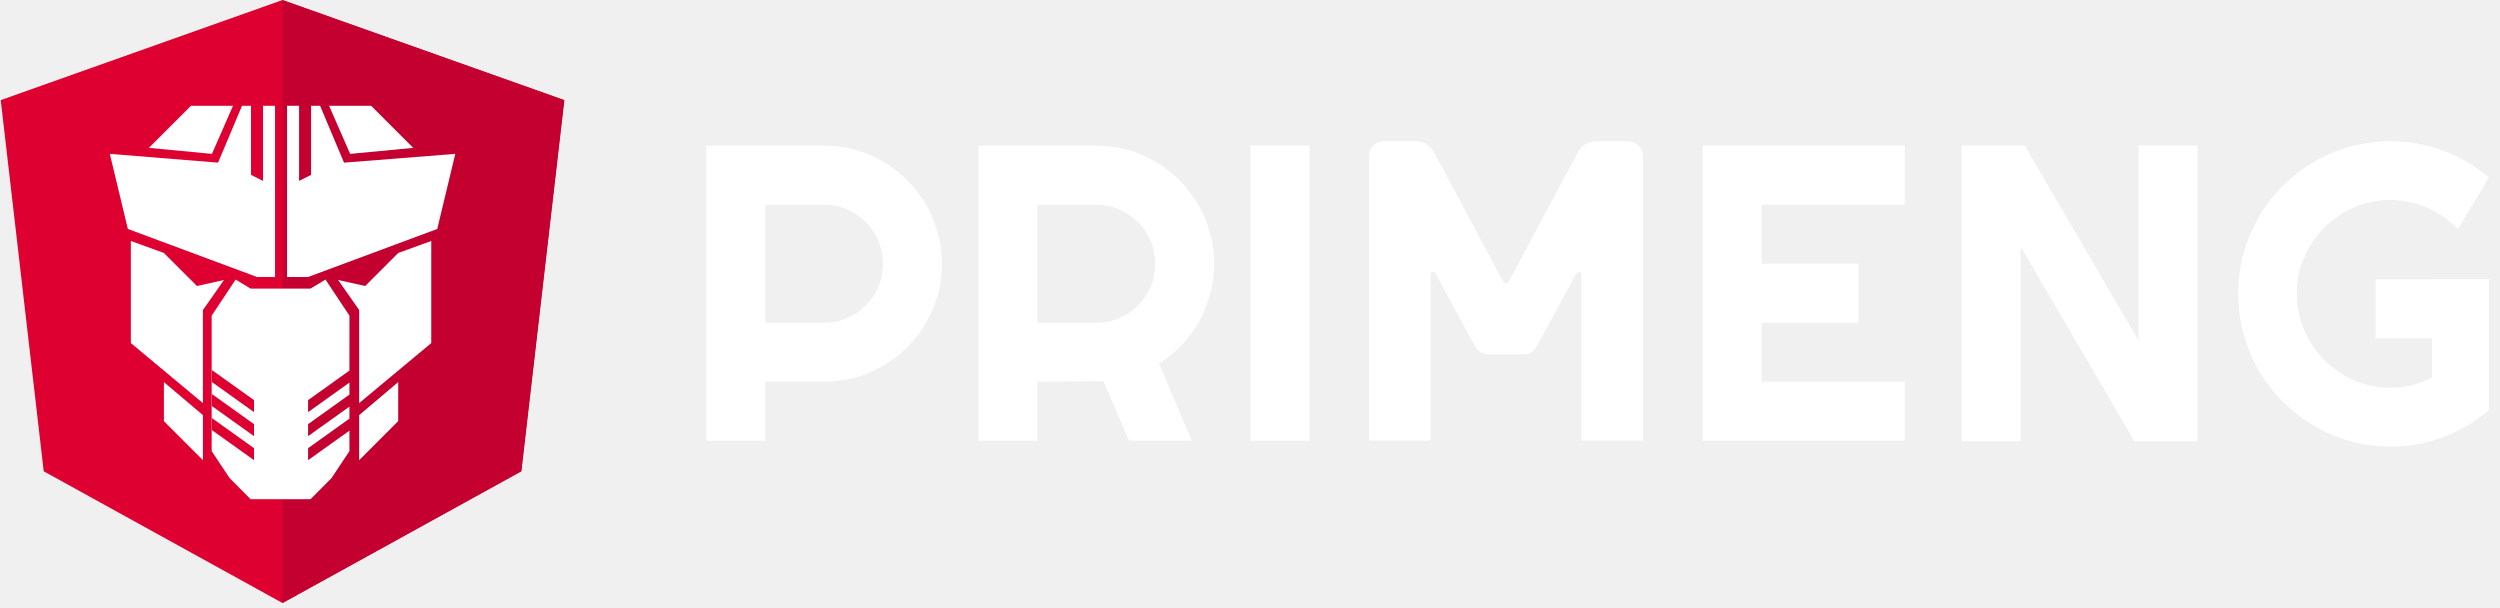
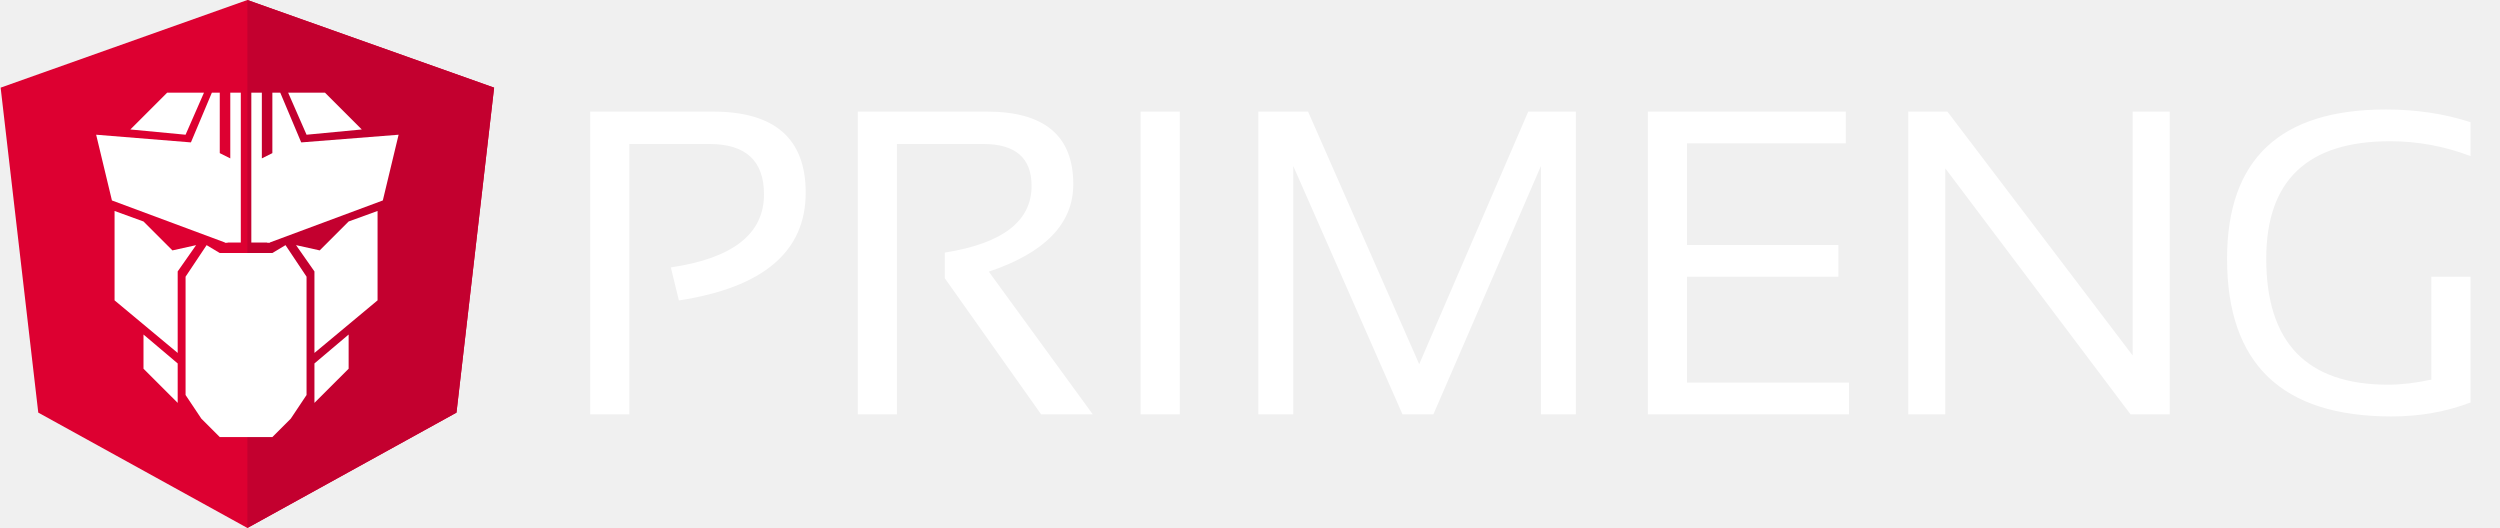
- <svg xmlns="http://www.w3.org/2000/svg" xmlns:xlink="http://www.w3.org/1999/xlink" width="177px" height="43px" viewBox="0 0 177 43" version="1.1">
-   <defs>
-     <polygon id="path-1" points="20.005 0 20.005 0 20.005 0 0.052 7.087 3.095 33.367 20.005 42.696 20.005 42.696 20.005 42.696 36.915 33.367 39.958 7.087" />
-   </defs>
-   <g id="Organized-|-PrimeNG" stroke="none" stroke-width="1" fill="none" fill-rule="evenodd">
-     <g id="PrimeNG-Horizontal-Original" transform="translate(-4, -28)">
-       <g id="primeng-logo" transform="translate(4, 28)">
-         <g id="text-primeng" transform="translate(50, 10)" fill="#FFFFFF" fill-rule="nonzero">
-           <path d="M4.177,21.199 L0,21.199 L0,0.311 L8.351,0.311 C9.117,0.311 9.855,0.412 10.567,0.61 C11.272,0.809 11.933,1.091 12.553,1.456 C13.167,1.819 13.73,2.256 14.24,2.767 C14.751,3.277 15.187,3.842 15.55,4.462 C15.915,5.085 16.194,5.75 16.393,6.459 C16.594,7.169 16.692,7.904 16.692,8.672 C16.692,9.818 16.472,10.899 16.037,11.913 C15.603,12.928 15.003,13.814 14.25,14.57 C13.489,15.328 12.603,15.925 11.594,16.363 C10.578,16.8 9.498,17.018 8.351,17.018 L4.177,17.018 L4.177,21.199 L4.177,21.199 Z M4.177,4.493 L4.177,12.853 L8.351,12.853 C8.926,12.853 9.462,12.743 9.967,12.525 C10.472,12.307 10.916,12.009 11.291,11.63 C11.672,11.25 11.967,10.806 12.186,10.297 C12.405,9.788 12.515,9.246 12.515,8.673 C12.515,8.099 12.405,7.56 12.186,7.049 C11.967,6.539 11.672,6.095 11.291,5.716 C10.916,5.337 10.472,5.04 9.967,4.82 C9.462,4.601 8.926,4.493 8.351,4.493 L4.177,4.493 L4.177,4.493 Z" id="Shape" />
-           <path d="M23.447,21.199 L19.269,21.199 L19.269,0.311 L27.624,0.311 C28.385,0.311 29.126,0.412 29.838,0.61 C30.542,0.809 31.202,1.091 31.823,1.456 C32.438,1.819 32.997,2.256 33.507,2.767 C34.019,3.277 34.454,3.842 34.819,4.462 C35.184,5.085 35.464,5.75 35.662,6.459 C35.863,7.169 35.964,7.904 35.964,8.672 C35.964,9.39 35.87,10.09 35.689,10.769 C35.511,11.45 35.256,12.096 34.921,12.707 C34.584,13.318 34.176,13.881 33.69,14.397 C33.205,14.911 32.663,15.358 32.06,15.736 L34.373,21.198 L29.937,21.198 L28.118,16.99 L23.447,17.018 L23.447,21.199 L23.447,21.199 Z M23.447,4.493 L23.447,12.853 L27.623,12.853 C28.195,12.853 28.73,12.743 29.239,12.525 C29.74,12.307 30.184,12.009 30.561,11.63 C30.941,11.25 31.241,10.806 31.456,10.297 C31.677,9.788 31.783,9.246 31.783,8.673 C31.783,8.099 31.677,7.56 31.456,7.049 C31.241,6.539 30.941,6.095 30.561,5.716 C30.184,5.337 29.74,5.04 29.239,4.82 C28.73,4.601 28.195,4.493 27.623,4.493 L23.447,4.493 L23.447,4.493 Z" id="Shape" />
-           <polygon id="Shape" points="42.715 21.199 38.537 21.199 38.537 0.311 42.715 0.311" />
-           <polygon id="Shape" points="84.855 21.199 70.548 21.199 70.548 0.311 84.855 0.311 84.855 4.493 74.724 4.493 74.724 8.672 81.577 8.672 81.577 12.853 74.724 12.853 74.724 17.018 84.855 17.018" />
-           <path d="M63.044,0 C62.395,0 61.964,0.309 61.685,0.837 L56.963,9.664 C56.839,9.912 56.745,10.066 56.621,10.066 C56.499,10.066 56.406,9.911 56.281,9.664 L51.559,0.837 C51.28,0.309 50.849,0 50.2,0 L48.039,0 C47.39,0 46.929,0.402 46.929,1.053 L46.929,19.651 L46.929,20.759 L46.929,21.192 L47.453,21.192 L50.788,21.192 L51.28,21.192 L51.28,20.573 L51.28,19.651 L51.28,9.478 C51.28,9.262 51.373,9.23 51.434,9.23 C51.528,9.23 51.589,9.292 51.681,9.447 L54.46,14.557 C54.676,14.929 54.985,15.085 55.388,15.085 L57.855,15.085 C58.258,15.085 58.567,14.929 58.782,14.557 L61.559,9.447 C61.654,9.292 61.715,9.23 61.809,9.23 C61.87,9.23 61.963,9.262 61.963,9.478 L61.963,19.651 L61.963,20.573 L61.963,21.192 L62.455,21.192 L65.79,21.192 L66.315,21.192 L66.315,20.759 L66.315,19.651 L66.315,1.084 C66.315,0.433 65.853,0 65.202,0 L63.044,0 Z" id="Shape" />
-           <polygon id="Shape" points="105.585 21.24 101.114 21.24 93.063 7.463 93.063 21.24 88.885 21.24 88.885 0.311 93.355 0.311 101.407 14.103 101.407 0.311 105.585 0.311" />
-           <path d="M122.18,9.752 L122.18,9.775 L118.19,9.775 L118.19,13.958 L122.18,13.958 L122.18,16.739 C121.732,16.964 121.262,17.139 120.767,17.265 C120.272,17.392 119.762,17.456 119.238,17.456 C118.326,17.456 117.471,17.28 116.669,16.93 C115.867,16.58 115.167,16.103 114.565,15.5 C113.962,14.897 113.487,14.191 113.139,13.384 C112.789,12.576 112.614,11.71 112.614,10.786 C112.614,9.871 112.789,9.012 113.139,8.21 C113.487,7.407 113.962,6.706 114.565,6.108 C115.167,5.509 115.867,5.036 116.669,4.685 C117.47,4.335 118.326,4.16 119.238,4.16 C120.15,4.16 121.019,4.342 121.844,4.707 C122.669,5.072 123.397,5.575 124.028,6.218 L126.212,2.569 C125.242,1.741 124.159,1.107 122.966,0.664 C121.771,0.221 120.529,0 119.238,0 C118.248,0 117.294,0.129 116.377,0.387 C115.459,0.644 114.603,1.007 113.807,1.474 C113.012,1.941 112.284,2.503 111.624,3.16 C110.964,3.817 110.4,4.546 109.935,5.349 C109.469,6.152 109.107,7.011 108.85,7.924 C108.592,8.839 108.464,9.793 108.464,10.786 C108.464,11.779 108.592,12.736 108.85,13.66 C109.107,14.585 109.469,15.448 109.935,16.251 C110.4,17.053 110.964,17.783 111.624,18.439 C112.284,19.097 113.012,19.661 113.807,20.132 C114.603,20.605 115.459,20.97 116.377,21.228 C117.294,21.486 118.248,21.614 119.238,21.614 C120.529,21.614 121.771,21.393 122.966,20.951 C124.159,20.508 125.242,19.873 126.212,19.046 L126.212,13.957 L126.212,9.774 L122.201,9.774 L122.18,9.752 L122.18,9.752 Z" id="Shape" />
-         </g>
-         <g id="icon-primeng">
-           <g id="angular-back">
-             <mask id="mask-2" fill="white">
-               <use xlink:href="#path-1" />
-             </mask>
-             <use id="Shape" fill="#DD0031" fill-rule="nonzero" xlink:href="#path-1" />
-             <polygon id="Shape-path" fill="#C3002F" mask="url(#mask-2)" points="20.005 0 20.005 4.739 20.005 4.718 20.005 26.343 20.005 26.343 20.005 42.696 20.005 42.696 36.915 33.367 39.958 7.087" />
-           </g>
-           <g id="head" transform="translate(7.77568, 7.492928)" fill="#FFFFFF">
-             <polygon id="chick-right" fill-rule="nonzero" points="18.078 12.756 16.164 12.331 17.652 14.457 17.652 21.048 22.757 16.796 22.757 9.567 20.417 10.418" />
-             <polygon id="chick-left" fill-rule="nonzero" transform="translate(4.78527, 15.30746) scale(-1, 1) translate(-4.78527, -15.30746) " points="3.403 12.756 1.489 12.331 2.978 14.457 2.978 21.048 8.082 16.796 8.082 9.567 5.742 10.418" />
-             <path d="M15.269,12.3 L16.965,14.856 L16.964,18.744 L14.037,20.835 L14.037,21.686 L16.964,19.595 L16.964,20.445 L14.037,22.536 L14.037,23.387 L16.964,21.296 L16.964,22.146 L14.037,24.237 L14.037,25.088 L16.964,22.997 L16.965,24.443 L15.693,26.36 L14.208,27.851 L9.967,27.851 L8.483,26.36 L7.21,24.443 L7.21,14.856 L8.907,12.3 L9.967,12.939 L14.208,12.939 L15.269,12.3 Z M7.231,22.11 L7.231,22.961 L10.209,25.088 L10.208,24.237 L7.231,22.11 Z M7.231,20.409 L7.231,21.26 L10.209,23.387 L10.208,22.536 L7.231,20.409 Z M7.231,18.709 L7.231,19.559 L10.209,21.686 L10.208,20.835 L7.231,18.709 Z" id="mask" />
-             <polygon id="bottom-chick-right" fill-rule="nonzero" points="17.652 25.087 20.417 22.323 20.417 19.56 17.652 21.898" />
-             <polygon id="bottom-chick-left" fill-rule="nonzero" transform="translate(5.210627, 22.32338) scale(-1, 1) translate(-5.210627, -22.32338) " points="3.828 25.087 6.593 22.323 6.593 19.56 3.828 21.898" />
-             <path d="M13.399,2.70894418e-14 L13.399,5.315 L14.249,4.89 L14.249,2.70894418e-14 L14.888,0 L16.589,4.039 L14.037,12.118 L12.548,12.118 L12.548,0 L13.399,2.70894418e-14 Z M9.996,4.89 L10.847,5.315 L10.847,0 L11.697,0 L11.697,12.118 L10.421,12.118 L7.656,4.039 L9.358,0 L9.996,0 L9.996,4.89 Z" />
-             <polygon id="head-left" fill-rule="nonzero" points="10.421 12.118 1.276 8.717 0 3.402 7.869 4.039 10.634 12.118" />
-             <polygon id="head-right" fill-rule="nonzero" transform="translate(19.14108, 7.760031) scale(-1, 1) translate(-19.14108, -7.760031) " points="24.245 12.118 15.1 8.717 13.824 3.402 21.906 4.039 24.458 12.118" />
-             <polygon id="ear-right" fill-rule="nonzero" points="17.014 3.402 21.481 2.976 18.503 0 15.526 0" />
-             <polygon id="ear-left" fill-rule="nonzero" transform="translate(5.742324, 1.700829) scale(-1, 1) translate(-5.742324, -1.700829) " points="4.254 3.402 8.72 2.976 5.742 0 2.765 0" />
-           </g>
-         </g>
-       </g>
-     </g>
-   </g>
+ <svg xmlns="http://www.w3.org/2000/svg" width="1430" height="302" viewBox="0 0 1430 302" fill="none">
+   <path d="M141.5 0L0.364 50.132L21.891 236.013L141.5 302L261.109 236.013L282.636 50.132L141.5 0Z" fill="#DD0031" />
+   <path fill-rule="evenodd" clip-rule="evenodd" d="M141.5 0V33.522V33.371V186.334V302L261.109 236.013L282.636 50.132L141.5 0Z" fill="#C3002F" />
+   <path d="M182.87 143.229L169.33 140.221L179.861 155.26V201.878L215.965 171.802V120.672L199.417 126.687L182.87 143.229Z" fill="white" />
+   <path d="M98.626 143.229L112.165 140.221L101.635 155.26V201.878L65.53 171.802V120.672L82.078 126.687L98.626 143.229Z" fill="white" />
+   <path fill-rule="evenodd" clip-rule="evenodd" d="M106.148 158.267L118.183 140.221L125.704 144.733H155.791L163.313 140.221L175.348 158.267V225.939L166.322 239.473L155.791 250H125.704L115.174 239.473L106.148 225.939V158.267Z" fill="white" />
+   <path d="M179.861 230.45L199.417 210.901V191.351L179.861 207.893V230.45Z" fill="white" />
+   <path d="M101.635 230.45L82.078 210.901V191.351L101.635 207.893V230.45Z" fill="white" />
+   <path fill-rule="evenodd" clip-rule="evenodd" d="M131.722 53H137.739V138.718H128.713L109.157 81.573L121.191 53H125.704V87.588L131.722 90.595V53ZM143.757 53H149.774V90.595L155.791 87.588V53H160.304L172.339 81.573L154.287 138.718H143.757V53Z" fill="white" />
+   <path d="M128.713 138.718L64.026 114.656L55 77.061L110.661 81.573L130.217 138.718H128.713Z" fill="white" />
+   <path d="M154.287 138.718L218.974 114.656L228 77.061L170.835 81.573L152.783 138.718H154.287Z" fill="white" />
+   <path d="M175.348 77.061L206.939 74.053L185.878 53H164.817L175.348 77.061Z" fill="white" />
+   <path d="M106.148 77.061L74.556 74.053L95.617 53H116.678L106.148 77.061Z" fill="white" />
+   <path d="M337.586 237V63.836H407.82C443.18 63.836 460.859 79.296 460.859 110.215C460.859 143.879 436.681 164.424 388.324 171.852L383.723 152.961C419.243 147.714 437.004 133.788 437.004 111.184C437.004 91.97 426.59 82.363 405.762 82.363H359.988V237H337.586ZM490.648 237V63.836H564.516C597.453 63.836 613.922 77.681 613.922 105.371C613.922 127.895 597.816 144.565 565.605 155.383L625.062 237H595.516L540.418 159.137V144.484C573.517 139.237 590.066 126.522 590.066 106.34C590.066 90.356 580.863 82.363 562.457 82.363H513.051V237H490.648ZM674.832 63.836V237H652.43V63.836H674.832ZM719.758 237V63.836H748.215L811.789 208.301L874.152 63.836H901.398V237H881.418V94.957L819.902 237H802.223L739.738 94.957V237H719.758ZM1055.79 63.836V82H964.973V140.125H1051.55V158.289H964.973V218.836H1057.61V237H942.57V63.836H1055.79ZM1091.52 237V63.836H1113.92L1219.88 203.336V63.836H1241.07V237H1218.66L1112.71 96.289V237H1091.52ZM1413.14 230.219C1399.17 235.547 1384.12 238.211 1367.97 238.211C1305.25 238.211 1273.88 208.139 1273.88 147.996C1273.88 91.082 1304.16 62.625 1364.7 62.625C1382.06 62.625 1398.21 65.047 1413.14 69.891V89.266C1398.21 83.615 1382.87 80.789 1367.12 80.789C1319.9 80.789 1296.29 103.191 1296.29 147.996C1296.29 196.03 1319.54 220.047 1366.04 220.047C1373.46 220.047 1381.7 219.078 1390.74 217.141V158.289H1413.14V230.219Z" fill="white" />
</svg>
